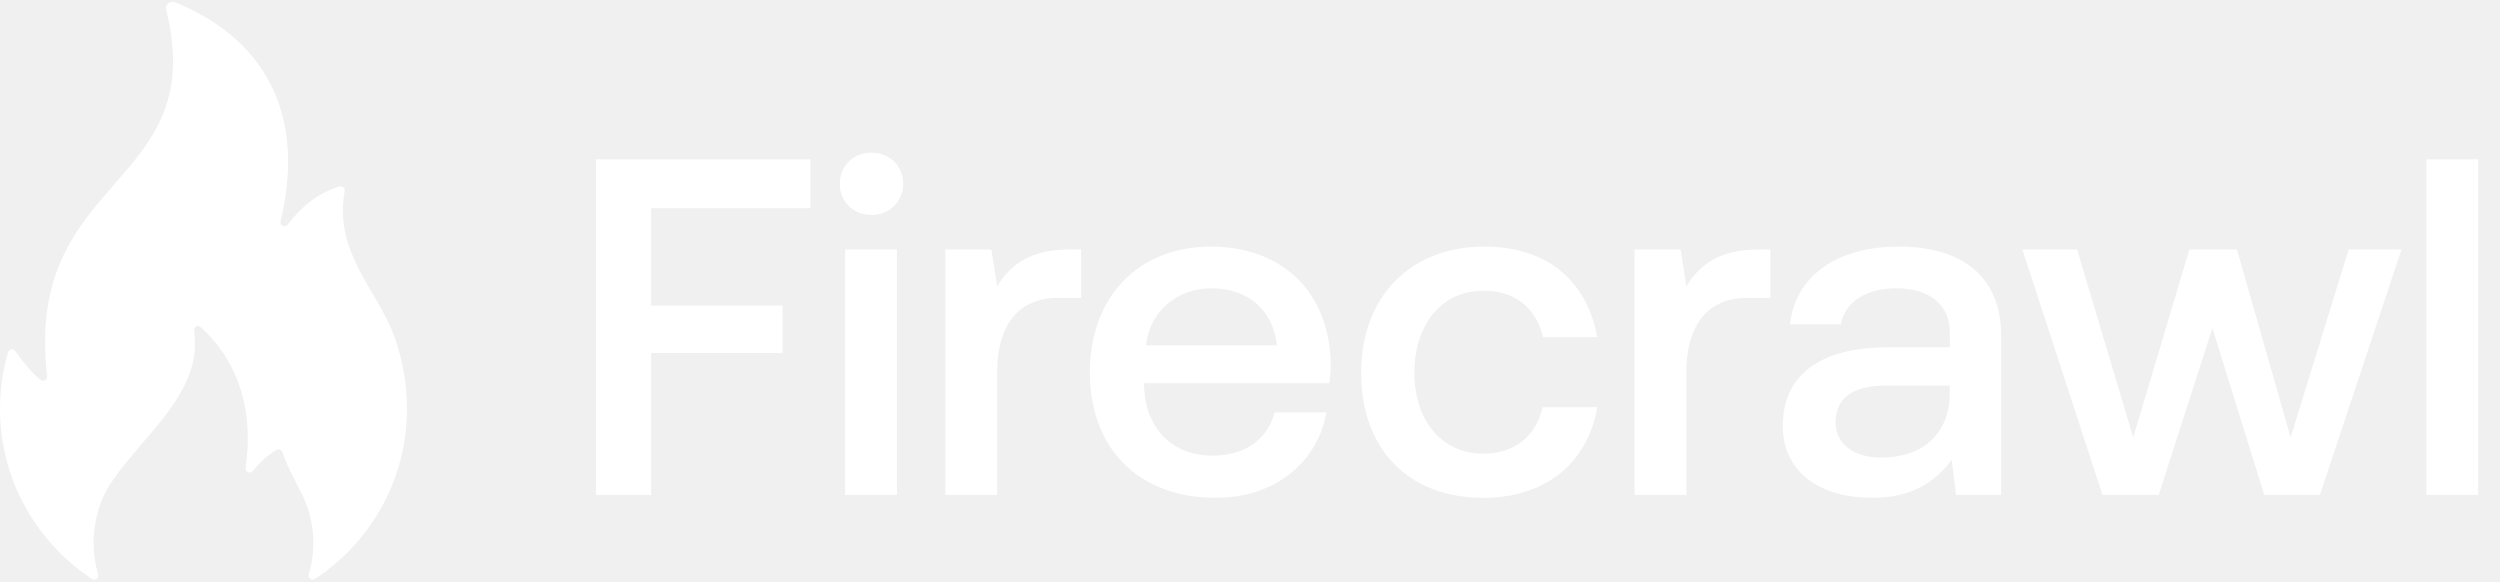
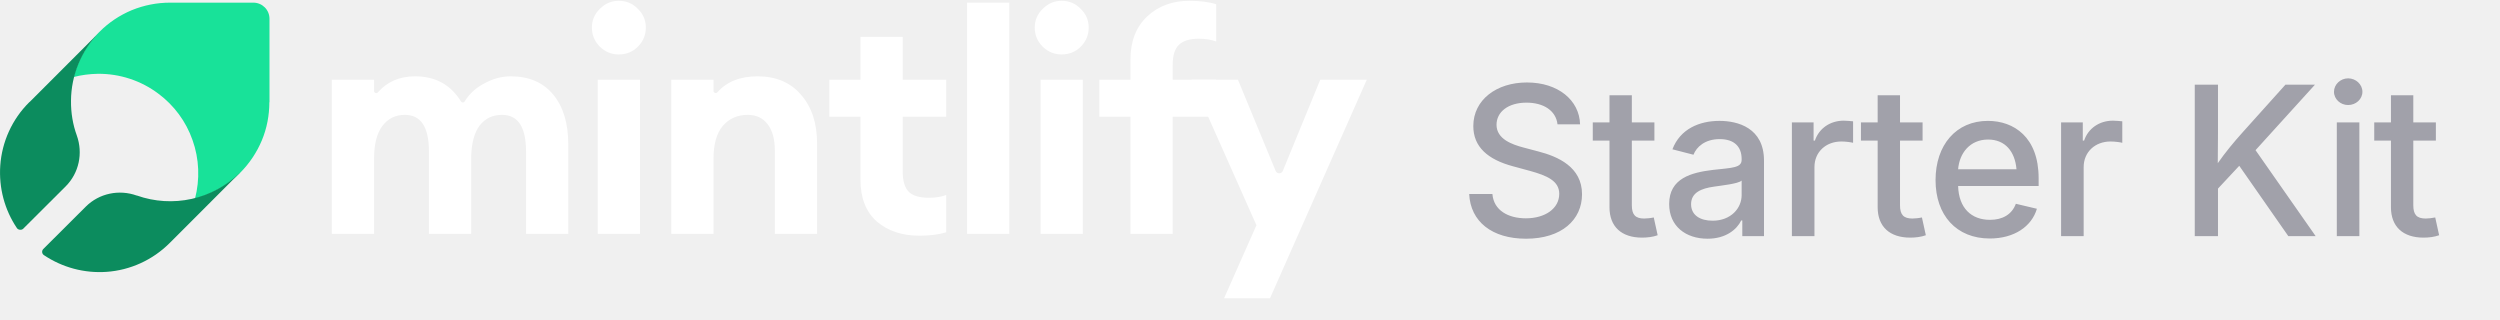
- <svg xmlns="http://www.w3.org/2000/svg" width="172" height="40" viewBox="0 0 172 40" fill="none">
-   <path d="M23.361 12.828C21.814 13.287 20.648 14.326 19.794 15.454C19.61 15.697 19.228 15.515 19.301 15.218C20.936 8.494 18.776 2.906 12.042 0.155C11.701 0.015 11.345 0.321 11.435 0.68C14.498 12.978 1.614 11.941 3.242 25.882C3.27 26.122 3.001 26.285 2.805 26.145C2.195 25.707 1.513 24.793 1.046 24.151C0.909 23.962 0.612 24.015 0.549 24.24C0.176 25.587 0 26.855 0 28.115C0 33.015 2.518 37.328 6.33 39.828C6.549 39.971 6.829 39.767 6.755 39.516C6.559 38.858 6.448 38.164 6.44 37.446C6.44 37.005 6.468 36.554 6.536 36.134C6.696 35.078 7.063 34.073 7.679 33.158C9.791 29.987 14.026 26.924 13.35 22.765C13.306 22.502 13.617 22.328 13.813 22.509C16.796 25.234 17.387 28.901 16.897 32.189C16.855 32.474 17.213 32.627 17.394 32.403C17.851 31.832 18.408 31.331 19.014 30.954C19.165 30.86 19.367 30.932 19.424 31.1C19.761 32.081 20.263 33.002 20.736 33.923C21.301 35.031 21.602 36.295 21.555 37.633C21.531 38.284 21.423 38.914 21.242 39.513C21.166 39.767 21.443 39.978 21.665 39.833C25.48 37.332 28 33.019 28 28.117C28 26.413 27.702 24.743 27.138 23.178C25.955 19.895 22.953 17.43 23.712 13.152C23.748 12.947 23.559 12.769 23.361 12.828Z" fill="white" style="fill:white;fill-opacity:1;" />
-   <path d="M41 34.052V10.962H55.759V14.326H44.797V21.023H53.844V24.288H44.797V34.052H41Z" fill="white" style="fill:white;fill-opacity:1;" />
-   <path d="M59.957 14.788C58.735 14.788 57.778 13.898 57.778 12.644C57.778 11.391 58.735 10.5 59.957 10.5C61.178 10.5 62.136 11.391 62.136 12.644C62.136 13.898 61.178 14.788 59.957 14.788ZM58.141 34.052V17.163H61.707V34.052H58.141Z" fill="white" style="fill:white;fill-opacity:1;" />
-   <path d="M73.588 17.163H74.381V20.495H72.796C69.626 20.495 68.603 22.969 68.603 25.575V34.052H65.037V17.163H68.207L68.603 19.703C69.461 18.285 70.815 17.163 73.588 17.163Z" fill="white" style="fill:white;fill-opacity:1;" />
-   <path d="M83.632 34.25C78.316 34.25 74.982 30.819 74.982 25.641C74.982 20.429 78.316 16.965 83.302 16.965C88.188 16.965 91.457 20.066 91.556 25.014C91.556 25.443 91.523 25.904 91.457 26.366H78.713V26.597C78.812 29.467 80.627 31.347 83.434 31.347C85.613 31.347 87.198 30.259 87.693 28.378H91.259C90.665 31.71 87.825 34.25 83.632 34.25ZM78.845 23.76H87.858C87.561 21.253 85.811 19.835 83.335 19.835C81.057 19.835 79.109 21.352 78.845 23.76Z" fill="white" style="fill:white;fill-opacity:1;" />
-   <path d="M102.033 34.25C96.915 34.25 93.647 30.918 93.647 25.641C93.647 20.429 97.014 16.965 102.132 16.965C106.49 16.965 109.197 19.373 109.891 23.2H106.16C105.698 21.221 104.278 20 102.066 20C99.193 20 97.311 22.309 97.311 25.641C97.311 28.939 99.193 31.215 102.066 31.215C104.245 31.215 105.698 29.962 106.127 28.016H109.891C109.23 31.842 106.358 34.25 102.033 34.25Z" fill="white" style="fill:white;fill-opacity:1;" />
-   <path d="M121.006 17.163H121.799V20.495H120.214C117.044 20.495 116.021 22.969 116.021 25.575V34.052H112.455V17.163H115.625L116.021 19.703C116.879 18.285 118.233 17.163 121.006 17.163Z" fill="white" style="fill:white;fill-opacity:1;" />
-   <path d="M130.614 16.965C135.104 16.965 137.679 19.109 137.679 23.101V34.052H134.576L134.279 31.644C133.123 33.161 131.505 34.25 128.831 34.25C125.133 34.25 122.657 32.436 122.657 29.302C122.657 25.838 125.166 23.892 129.92 23.892H134.147V22.87C134.147 20.99 132.793 19.835 130.449 19.835C128.336 19.835 126.916 20.825 126.652 22.309H123.152C123.515 19.01 126.355 16.965 130.614 16.965ZM129.425 31.479C132.397 31.479 134.114 29.731 134.147 27.125V26.531H129.722C127.51 26.531 126.289 27.356 126.289 29.071C126.289 30.49 127.477 31.479 129.425 31.479Z" fill="white" style="fill:white;fill-opacity:1;" />
-   <path d="M144.653 34.052L139.139 17.163H142.903L146.766 30.094L150.629 17.163H153.897L157.595 30.094L161.59 17.163H165.222L159.609 34.052H155.779L152.214 22.573L148.516 34.052H144.653Z" fill="white" style="fill:white;fill-opacity:1;" />
-   <path d="M166.934 34.052V10.962H170.5V34.052H166.934Z" fill="white" style="fill:white;fill-opacity:1;" />
+ <svg xmlns="http://www.w3.org/2000/svg" width="180" height="23" viewBox="0 0 180 23" fill="none">
+   <path d="M91.44 21.476H88.133L90.464 16.216L85.802 5.74H89.132L91.847 12.307C91.943 12.536 92.268 12.536 92.362 12.306L95.058 5.74H98.409L91.44 21.476Z" fill="white" />
+   <path d="M81.393 16.837V8.403H79.152V5.74H81.393V4.297C81.393 2.98 81.792 1.944 82.592 1.19C83.391 0.435 84.404 0.058 85.633 0.058C86.387 0.058 87.031 0.139 87.564 0.302V2.988C87.208 2.854 86.794 2.788 86.32 2.788C85.655 2.788 85.174 2.936 84.878 3.232C84.582 3.513 84.434 3.994 84.434 4.674V5.74H87.564V8.403H84.434V16.837H81.393Z" fill="white" />
+   <path d="M76.433 3.92C75.915 3.92 75.463 3.735 75.079 3.365C74.694 2.98 74.502 2.521 74.502 1.989C74.502 1.456 74.694 1.005 75.079 0.635C75.463 0.25 75.915 0.058 76.433 0.058C76.98 0.058 77.438 0.25 77.809 0.635C78.193 1.005 78.386 1.456 78.386 1.989C78.386 2.521 78.193 2.98 77.809 3.365C77.438 3.735 76.98 3.92 76.433 3.92ZM74.924 16.837V5.74H77.964V16.837H74.924Z" fill="white" />
+   <path d="M69.628 16.837V0.191H72.669V16.837H69.628Z" fill="white" />
+   <path d="M66.194 16.97C64.951 16.97 63.93 16.63 63.131 15.949C62.347 15.254 61.955 14.255 61.955 12.953V8.403H59.713V5.74H61.955V2.655H64.995V5.74H68.125V8.403H64.995V12.354C64.995 13.034 65.143 13.523 65.439 13.819C65.735 14.1 66.216 14.24 66.882 14.24C67.355 14.24 67.769 14.174 68.125 14.04V16.726C67.592 16.889 66.948 16.97 66.194 16.97Z" fill="white" />
+   <path d="M48.332 16.837V5.74H51.373V6.551C51.373 6.688 51.559 6.748 51.65 6.646C52.328 5.879 53.293 5.495 54.546 5.495C55.878 5.495 56.921 5.939 57.676 6.827C58.445 7.7 58.83 8.869 58.83 10.334V16.837H55.789V10.844C55.789 10.03 55.619 9.402 55.279 8.958C54.939 8.499 54.458 8.27 53.836 8.27C53.096 8.27 52.497 8.536 52.038 9.069C51.594 9.601 51.373 10.386 51.373 11.421V16.837H48.332Z" fill="white" />
+   <path d="M44.547 3.92C44.029 3.92 43.578 3.735 43.193 3.365C42.809 2.98 42.616 2.521 42.616 1.989C42.616 1.456 42.809 1.005 43.193 0.635C43.578 0.25 44.029 0.058 44.547 0.058C45.095 0.058 45.553 0.25 45.923 0.635C46.308 1.005 46.5 1.456 46.5 1.989C46.5 2.521 46.308 2.98 45.923 3.365C45.553 3.735 45.095 3.92 44.547 3.92ZM43.038 16.837V5.74H46.079V16.837H43.038Z" fill="white" />
+   <path d="M37.875 16.837V10.911C37.875 9.15 37.298 8.27 36.144 8.27C35.478 8.27 34.945 8.521 34.546 9.024C34.161 9.527 33.954 10.275 33.924 11.266V16.837H30.884V10.911C30.884 9.15 30.306 8.27 29.152 8.27C28.472 8.27 27.932 8.536 27.532 9.069C27.133 9.601 26.933 10.386 26.933 11.421V16.837H23.892V5.74H26.933V6.559C26.933 6.695 27.116 6.755 27.206 6.652C27.878 5.881 28.771 5.495 29.885 5.495C31.349 5.495 32.452 6.1 33.193 7.309C33.252 7.404 33.395 7.403 33.454 7.307C33.774 6.78 34.219 6.361 34.79 6.05C35.441 5.68 36.099 5.495 36.765 5.495C38.082 5.495 39.103 5.932 39.828 6.805C40.553 7.678 40.916 8.876 40.916 10.4V16.837H37.875Z" fill="white" />
+   <path d="M19.403 7.362V1.35C19.403 0.705 18.879 0.191 18.244 0.191H12.235C11.291 0.191 10.357 0.378 9.487 0.733C8.618 1.098 7.824 1.621 7.16 2.295L7.114 2.341C6.235 3.23 5.609 4.333 5.291 5.548C5.861 5.399 6.45 5.324 7.039 5.314C8.609 5.296 10.151 5.801 11.403 6.745C12.534 7.586 13.394 8.746 13.861 10.083C14.347 11.438 14.403 12.916 14.039 14.309C15.244 13.991 16.356 13.364 17.244 12.486L17.291 12.439C17.954 11.775 18.487 10.98 18.851 10.111C19.216 9.241 19.393 8.306 19.393 7.362H19.403Z" fill="#18E299" />
+   <path d="M5.112 7.26C5.121 5.416 5.857 3.646 7.151 2.324L2.151 7.326C2.133 7.344 2.114 7.354 2.095 7.372C0.876 8.583 0.14 10.204 0.019 11.918C-0.092 13.52 0.327 15.103 1.22 16.426C1.306 16.552 1.537 16.593 1.667 16.472L4.73 13.417C5.689 12.458 5.987 11.033 5.531 9.757C5.242 8.965 5.103 8.117 5.112 7.26Z" fill="#0C8C5E" />
+   <path d="M17.262 12.44C16.303 13.38 15.102 14.032 13.799 14.321C12.486 14.61 11.127 14.526 9.861 14.079C9.861 14.079 9.851 14.079 9.842 14.079C8.567 13.622 7.142 13.921 6.183 14.871L3.12 17.926C2.99 18.056 3.009 18.27 3.167 18.373C4.489 19.258 6.072 19.686 7.673 19.574C9.386 19.453 10.997 18.717 12.216 17.497L12.263 17.451L17.262 12.449V12.44Z" fill="#0C8C5E" />
+   <text x="105" y="17" font-family="Inter, ui-sans-serif, system-ui, -apple-system, sans-serif" font-size="15" font-weight="500" fill="#A1A1AA" letter-spacing="-0.01em">Starter Kit</text>
</svg>
